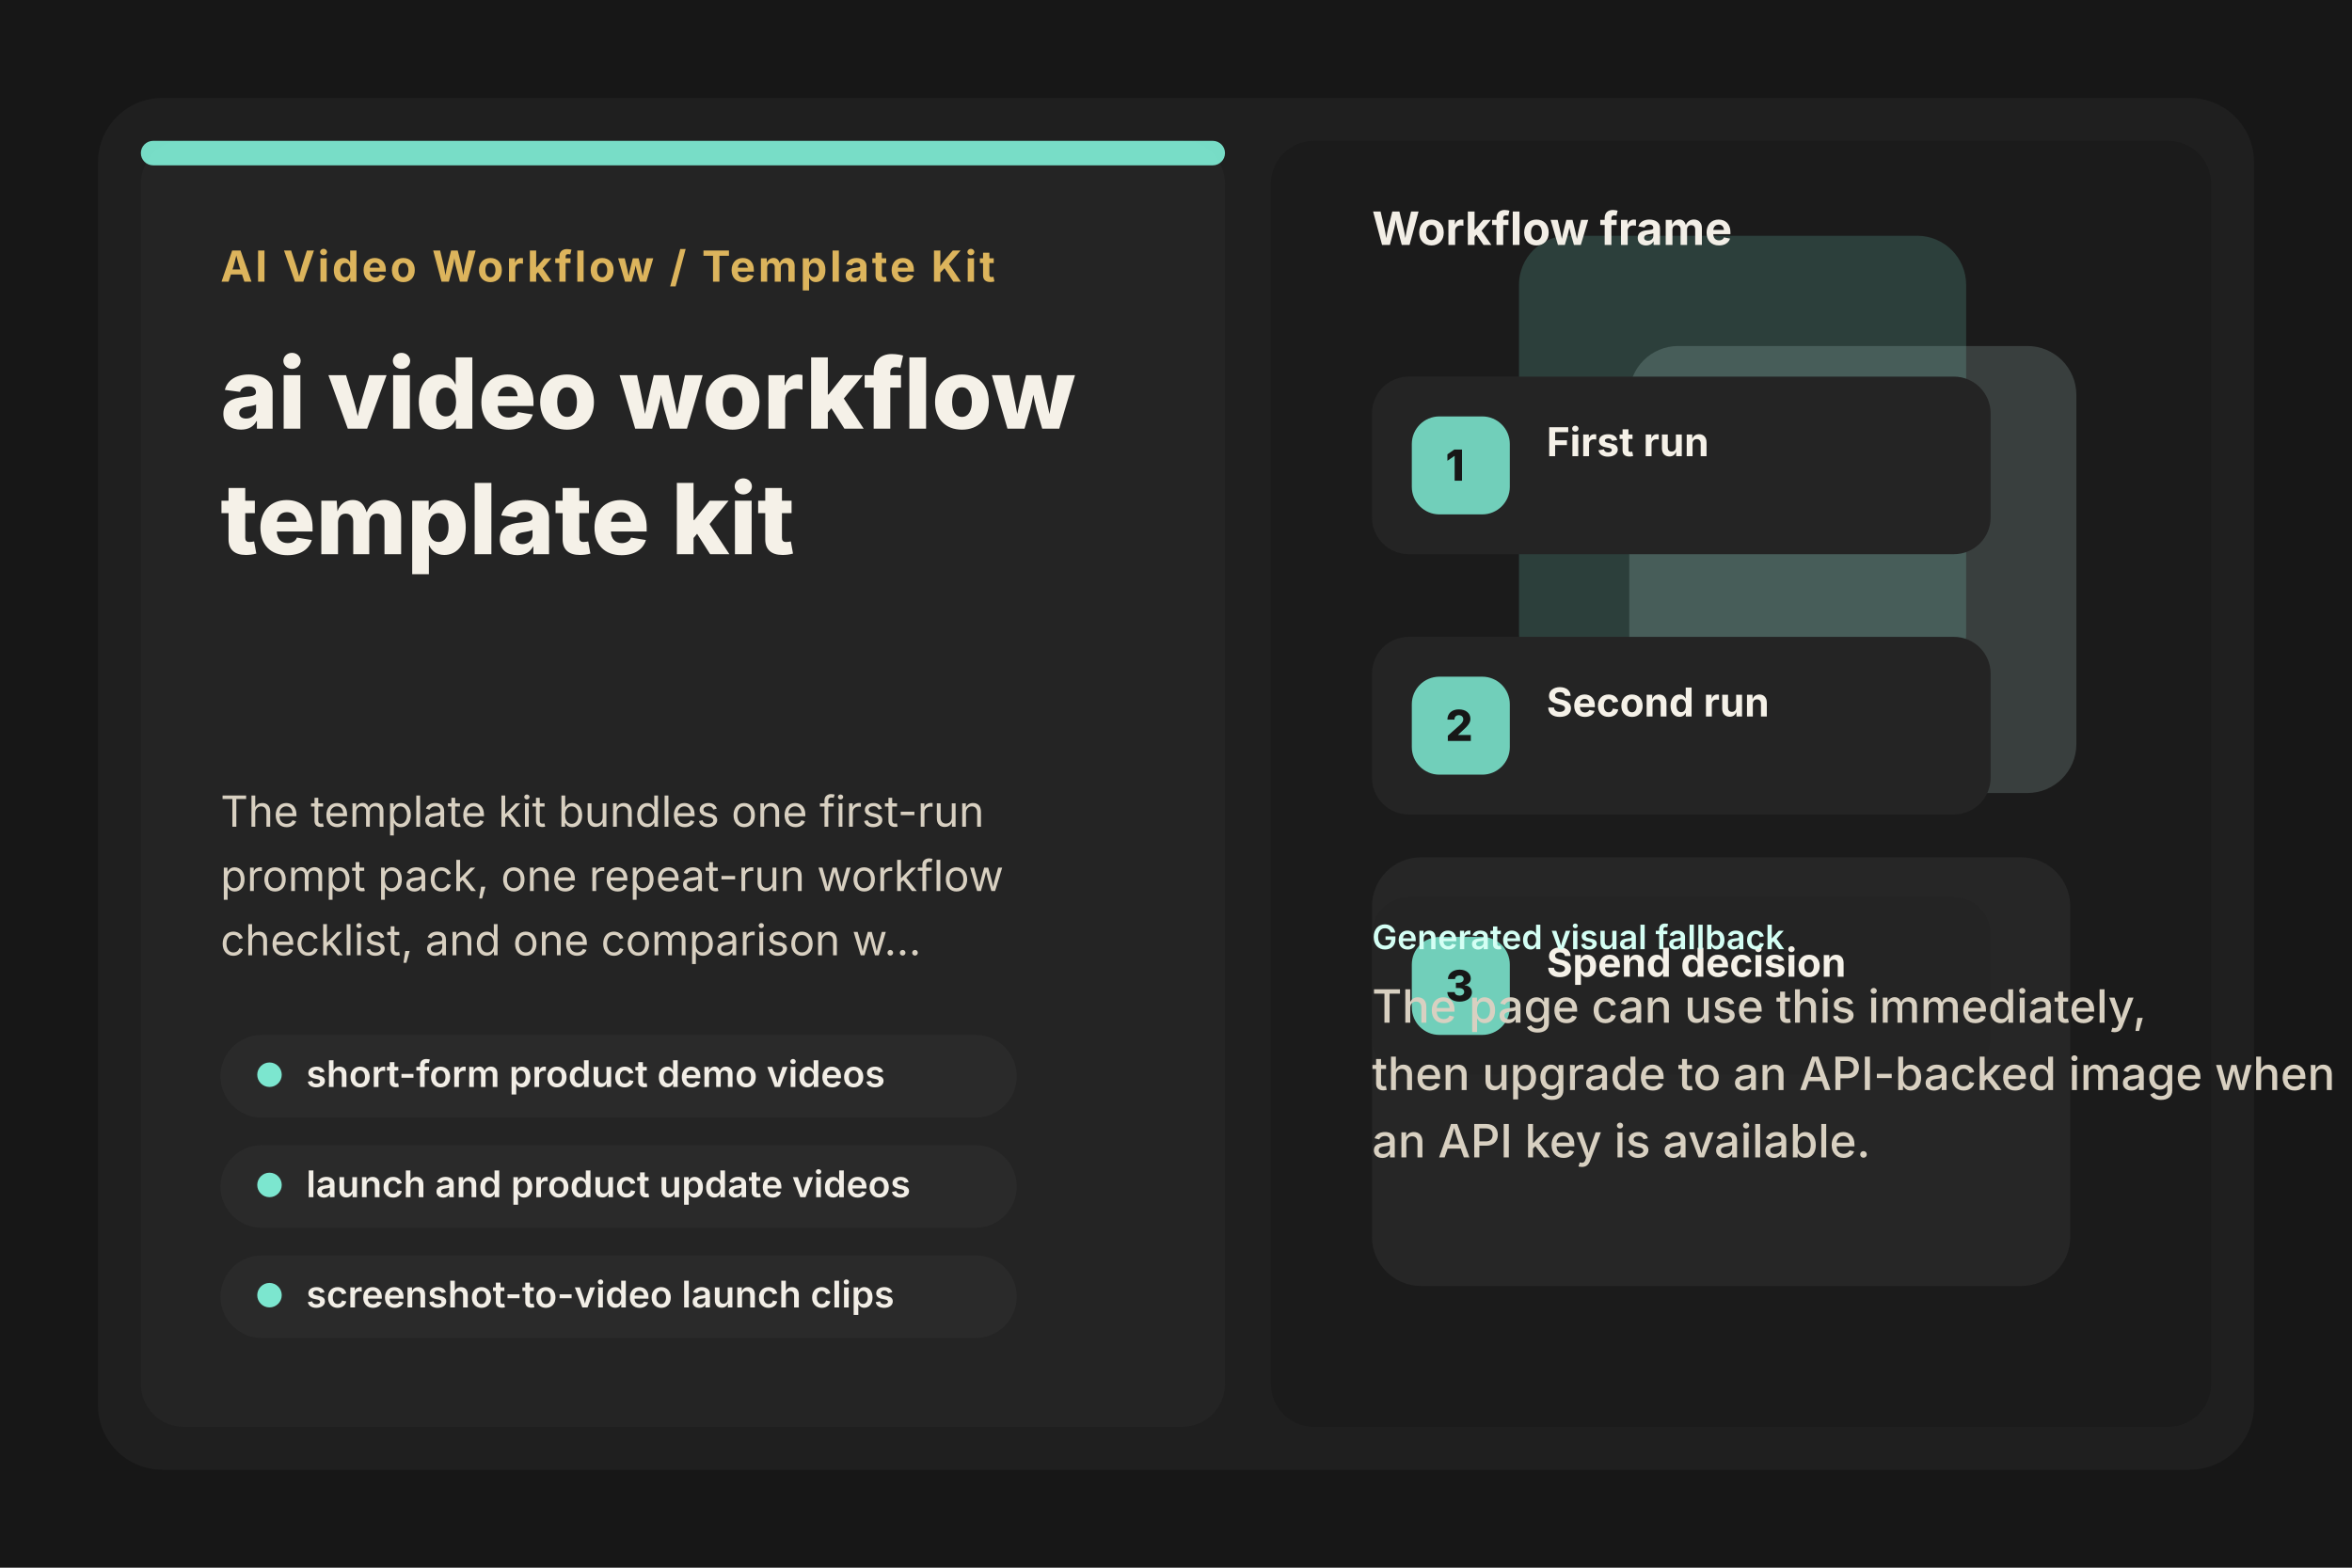
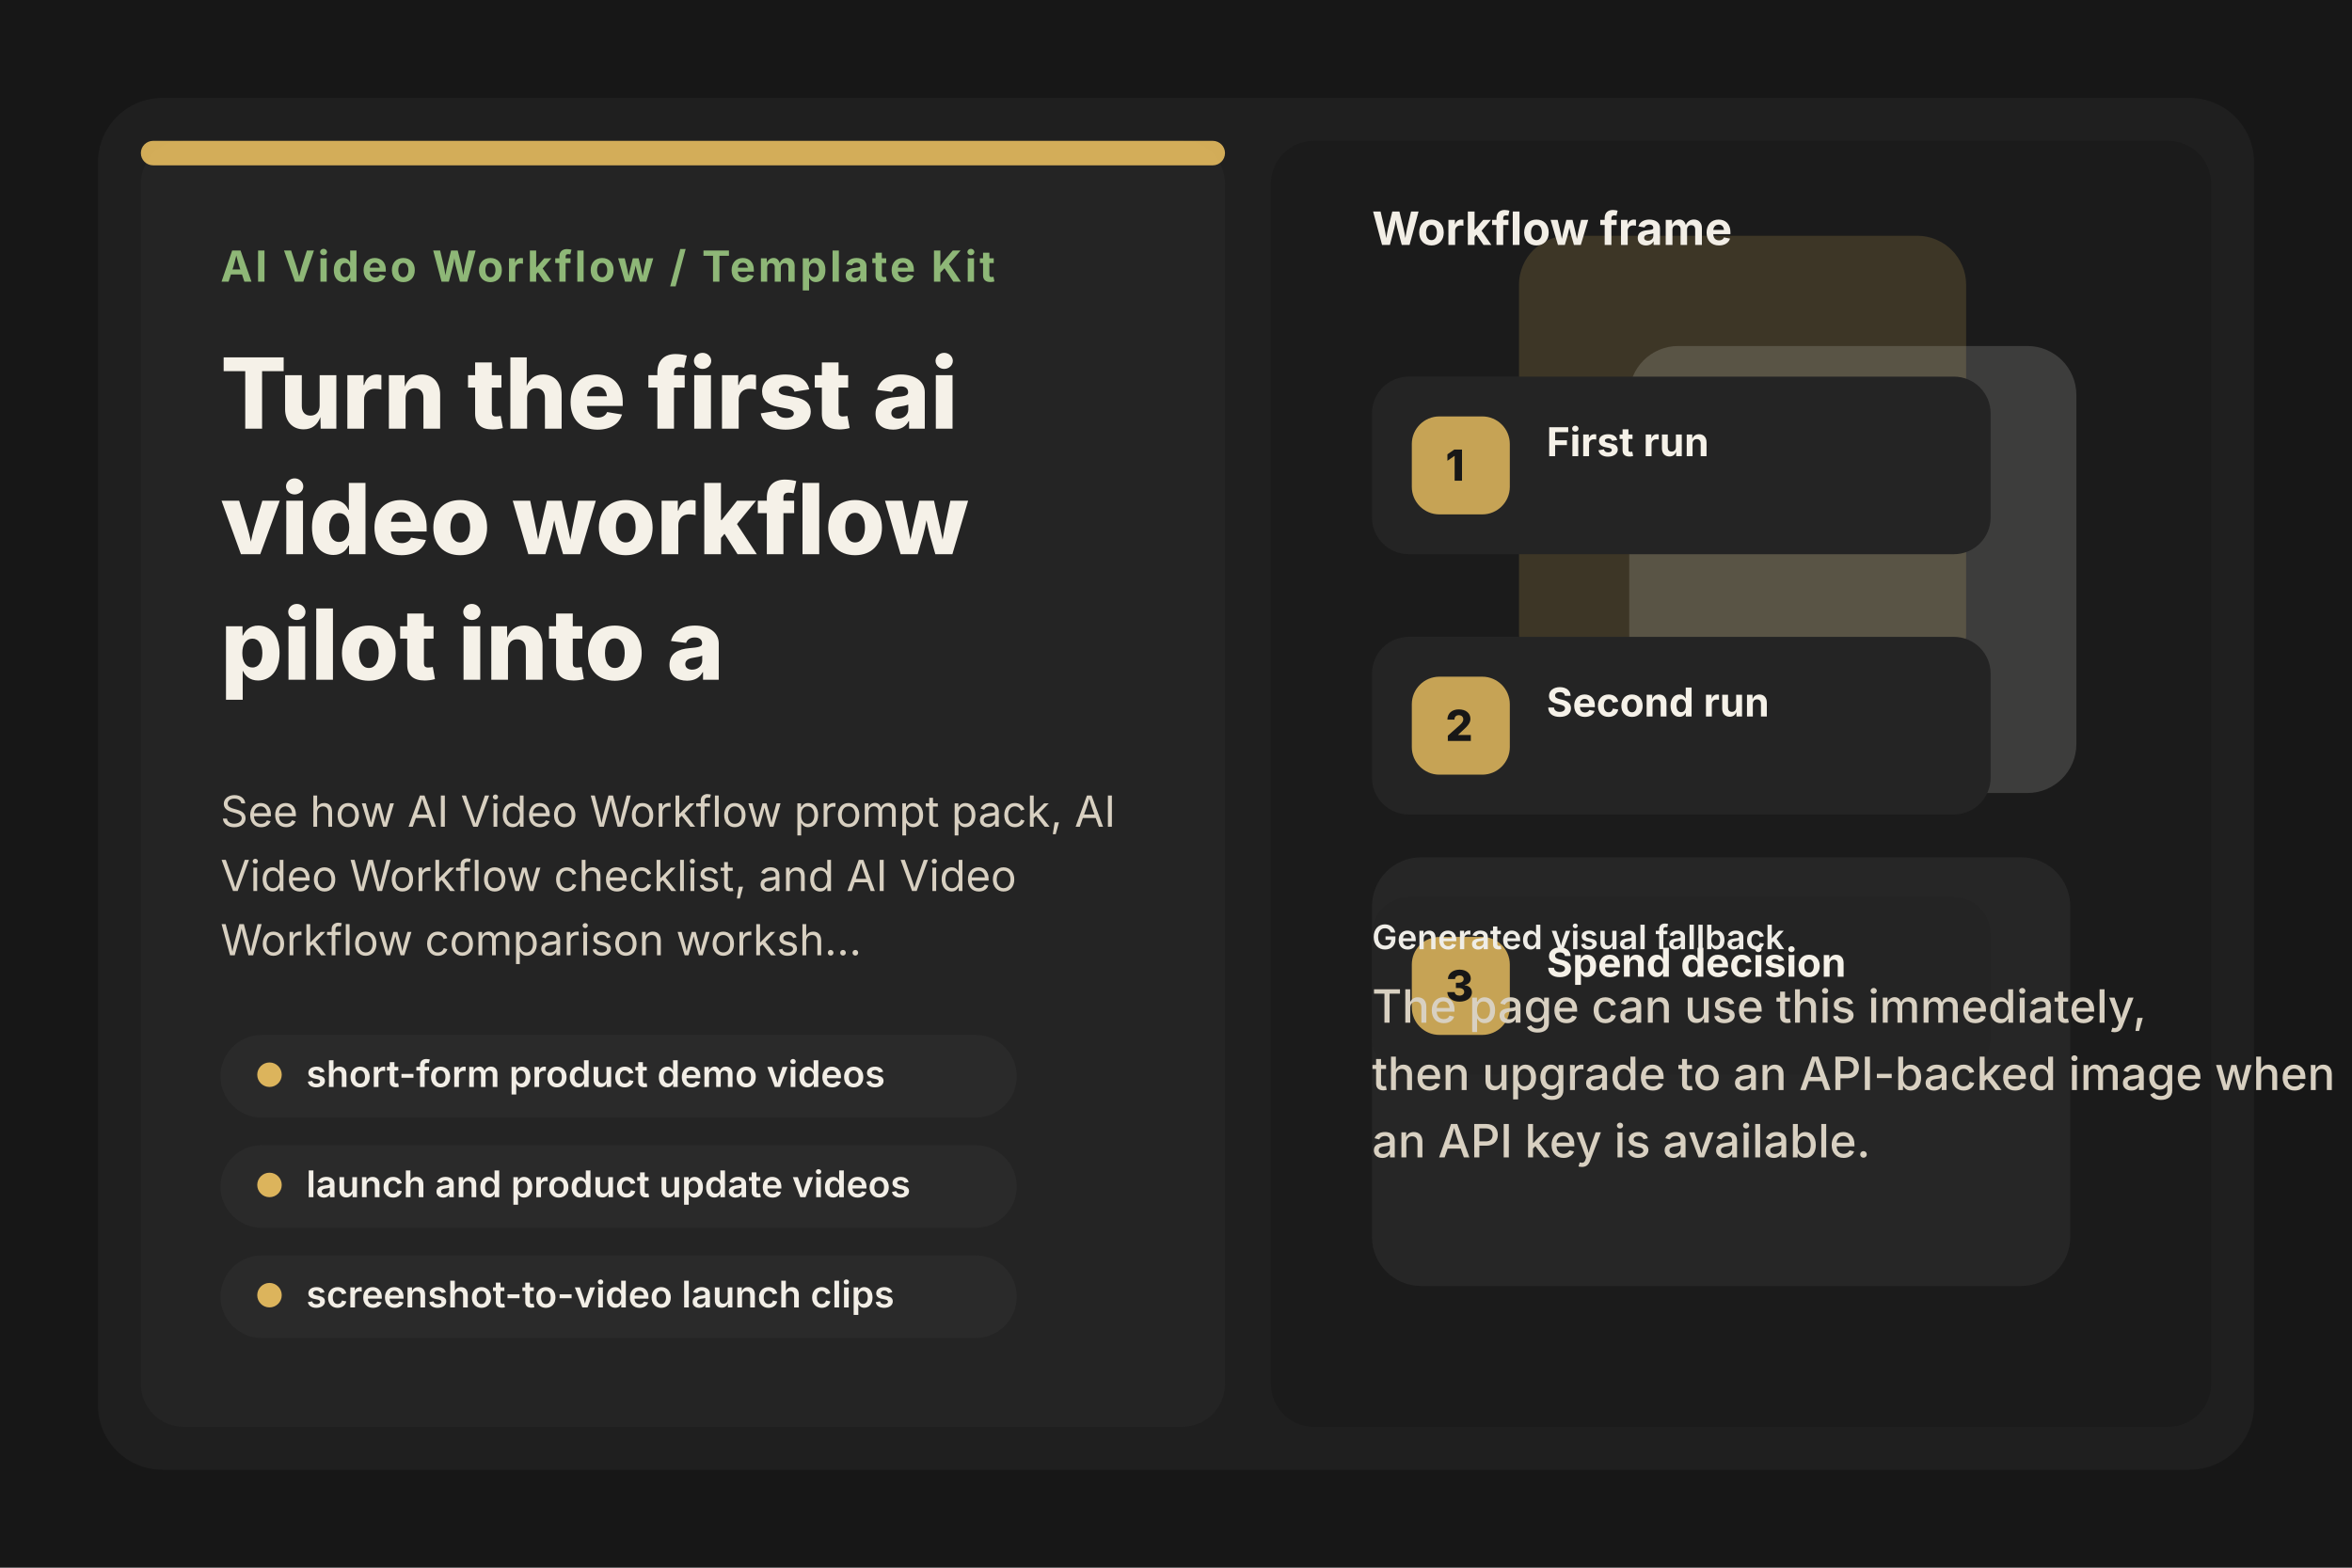
<svg xmlns="http://www.w3.org/2000/svg" width="1536" height="1024" viewBox="0 0 1536 1024" fill="none">
  <rect width="1536" height="1024" fill="#171717" />
  <rect x="64" y="64" width="1408" height="896" rx="42" fill="#1f1f1f" />
  <rect x="92" y="92" width="708" height="840" rx="28" fill="#242424" />
  <rect x="830" y="92" width="614" height="840" rx="28" fill="#1b1b1b" />
-   <rect x="92" y="92" width="708" height="16" rx="8" fill="#7ce6cf" fill-opacity="0.95" />
-   <rect x="992" y="154" width="292" height="292" rx="32" fill="#7ce6cf" fill-opacity="0.18" />
-   <rect x="1064" y="226" width="292" height="292" rx="32" fill="#d4fff4" fill-opacity="0.16" />
+   <rect x="92" y="92" width="708" height="16" rx="8" fill="#dcb45c" fill-opacity="0.95" />
+   <rect x="992" y="154" width="292" height="292" rx="32" fill="#dcb45c" fill-opacity="0.18" />
+   <rect x="1064" y="226" width="292" height="292" rx="32" fill="#efede7" fill-opacity="0.16" />
  <rect x="896" y="560" width="456" height="280" rx="32" fill="#262626" />
-   <text x="144" y="184" fill="#dcb45c" font-family="Inter, Arial, sans-serif" font-size="28" font-weight="700" letter-spacing="1.8">AI Video Workflow / Template Kit</text>
-   <text x="144" y="280" fill="#f5f1e8" font-family="Inter, Arial, sans-serif" font-size="64" font-weight="800">ai video workflow</text>
-   <text x="144" y="362" fill="#f5f1e8" font-family="Inter, Arial, sans-serif" font-size="64" font-weight="800">template kit</text>
-   <text x="144" y="540" fill="#d8d0c1" font-family="Inter, Arial, sans-serif" font-size="28" font-weight="400">The template kit bundles one first-run</text>
-   <text x="144" y="582" fill="#d8d0c1" font-family="Inter, Arial, sans-serif" font-size="28" font-weight="400">prompt pack, one repeat-run workflow</text>
-   <text x="144" y="624" fill="#d8d0c1" font-family="Inter, Arial, sans-serif" font-size="28" font-weight="400">checklist, and one comparison w...</text>
+   <text x="144" y="184" fill="#8eb777" font-family="Inter, Arial, sans-serif" font-size="28" font-weight="700" letter-spacing="1.8">AI Video Workflow / Template Kit</text>
+   <text x="144" y="280" fill="#f5f1e8" font-family="Inter, Arial, sans-serif" font-size="64" font-weight="800">Turn the first ai</text>
+   <text x="144" y="362" fill="#f5f1e8" font-family="Inter, Arial, sans-serif" font-size="64" font-weight="800">video workflow</text>
+   <text x="144" y="444" fill="#f5f1e8" font-family="Inter, Arial, sans-serif" font-size="64" font-weight="800">pilot into a</text>
+   <text x="144" y="540" fill="#d8d0c1" font-family="Inter, Arial, sans-serif" font-size="28" font-weight="400">See how AI Video Workflow prompt pack, AI</text>
+   <text x="144" y="582" fill="#d8d0c1" font-family="Inter, Arial, sans-serif" font-size="28" font-weight="400">Video Workflow checklist, and AI Video</text>
+   <text x="144" y="624" fill="#d8d0c1" font-family="Inter, Arial, sans-serif" font-size="28" font-weight="400">Workflow comparison worksh...</text>
  <rect x="144" y="676" width="520" height="54" rx="27" fill="#2a2a2a" />
-   <circle cx="176" cy="702" r="8" fill="#7ce6cf" />
+   <circle cx="176" cy="702" r="8" fill="#dcb45c" />
  <text x="200" y="710" fill="#f2eee6" font-family="Inter, Arial, sans-serif" font-size="24" font-weight="600">short-form product demo videos</text>
  <rect x="144" y="748" width="520" height="54" rx="27" fill="#2a2a2a" />
-   <circle cx="176" cy="774" r="8" fill="#7ce6cf" />
+   <circle cx="176" cy="774" r="8" fill="#dcb45c" />
  <text x="200" y="782" fill="#f2eee6" font-family="Inter, Arial, sans-serif" font-size="24" font-weight="600">launch and product update videos</text>
  <rect x="144" y="820" width="520" height="54" rx="27" fill="#2a2a2a" />
-   <circle cx="176" cy="846" r="8" fill="#7ce6cf" />
+   <circle cx="176" cy="846" r="8" fill="#dcb45c" />
  <text x="200" y="854" fill="#f2eee6" font-family="Inter, Arial, sans-serif" font-size="24" font-weight="600">screenshot-to-video launch clips</text>
  <text x="896" y="160" fill="#f2eee6" font-family="Inter, Arial, sans-serif" font-size="30" font-weight="700">Workflow frame</text>
  <rect x="896" y="246" width="404" height="116" rx="24" fill="#242424" />
-   <rect x="922" y="272" width="64" height="64" rx="18" fill="#7ce6cf" fill-opacity="0.88" />
+   <rect x="922" y="272" width="64" height="64" rx="18" fill="#dcb45c" fill-opacity="0.88" />
  <text x="944" y="314" fill="#171717" font-family="Inter, Arial, sans-serif" font-size="28" font-weight="800">1</text>
  <text x="1010" y="298" fill="#f5f1e8" font-family="Inter, Arial, sans-serif" font-size="26" font-weight="700">First run</text>
  <rect x="896" y="416" width="404" height="116" rx="24" fill="#242424" />
-   <rect x="922" y="442" width="64" height="64" rx="18" fill="#7ce6cf" fill-opacity="0.88" />
+   <rect x="922" y="442" width="64" height="64" rx="18" fill="#dcb45c" fill-opacity="0.88" />
  <text x="944" y="484" fill="#171717" font-family="Inter, Arial, sans-serif" font-size="28" font-weight="800">2</text>
  <text x="1010" y="468" fill="#f5f1e8" font-family="Inter, Arial, sans-serif" font-size="26" font-weight="700">Second run</text>
  <rect x="896" y="586" width="404" height="116" rx="24" fill="#242424" />
-   <rect x="922" y="612" width="64" height="64" rx="18" fill="#7ce6cf" fill-opacity="0.88" />
+   <rect x="922" y="612" width="64" height="64" rx="18" fill="#dcb45c" fill-opacity="0.88" />
  <text x="944" y="654" fill="#171717" font-family="Inter, Arial, sans-serif" font-size="28" font-weight="800">3</text>
  <text x="1010" y="638" fill="#f5f1e8" font-family="Inter, Arial, sans-serif" font-size="26" font-weight="700">Spend decision</text>
-   <text x="896" y="620" fill="#d4fff4" font-family="Inter, Arial, sans-serif" font-size="22" font-weight="600">Generated visual fallback</text>
+   <text x="896" y="620" fill="#efede7" font-family="Inter, Arial, sans-serif" font-size="22" font-weight="600">Generated visual fallback</text>
  <text x="896" y="668" fill="#d8d0c1" font-family="Inter, Arial, sans-serif" font-size="30" font-weight="500">The page can use this immediately,</text>
  <text x="896" y="712" fill="#d8d0c1" font-family="Inter, Arial, sans-serif" font-size="30" font-weight="500">then upgrade to an API-backed image when</text>
  <text x="896" y="756" fill="#d8d0c1" font-family="Inter, Arial, sans-serif" font-size="30" font-weight="500">an API key is available.</text>
</svg>
